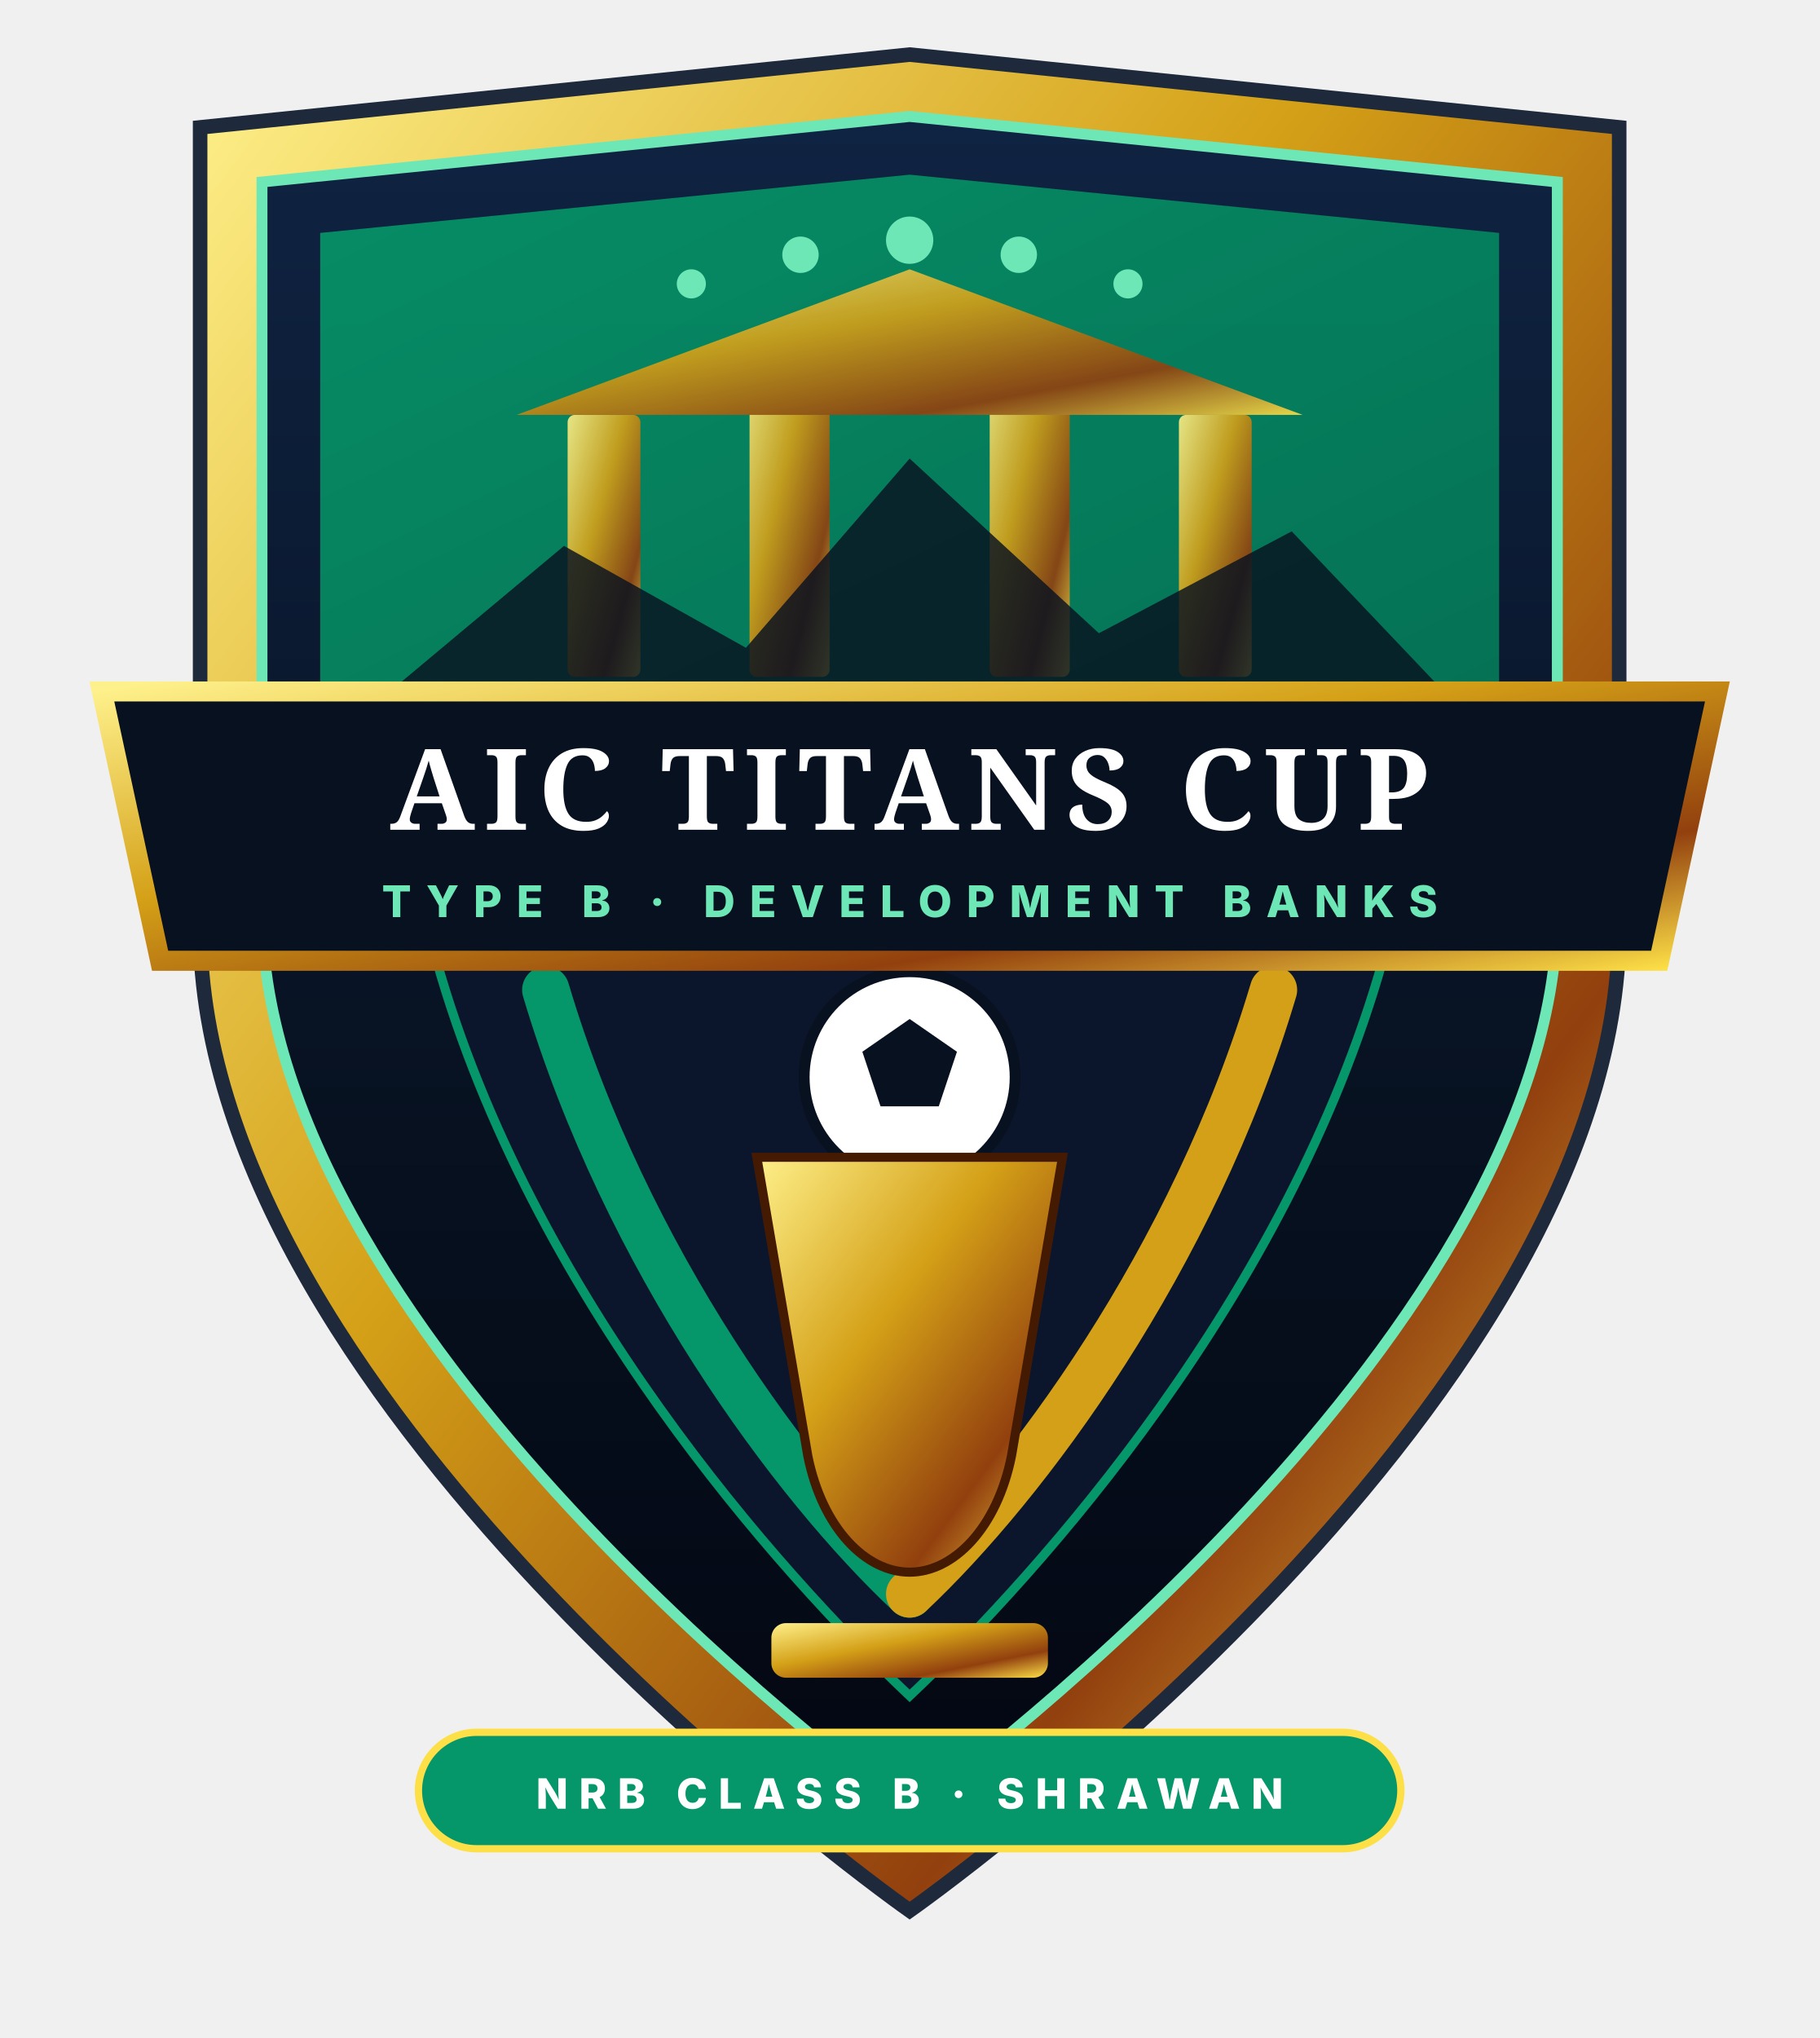
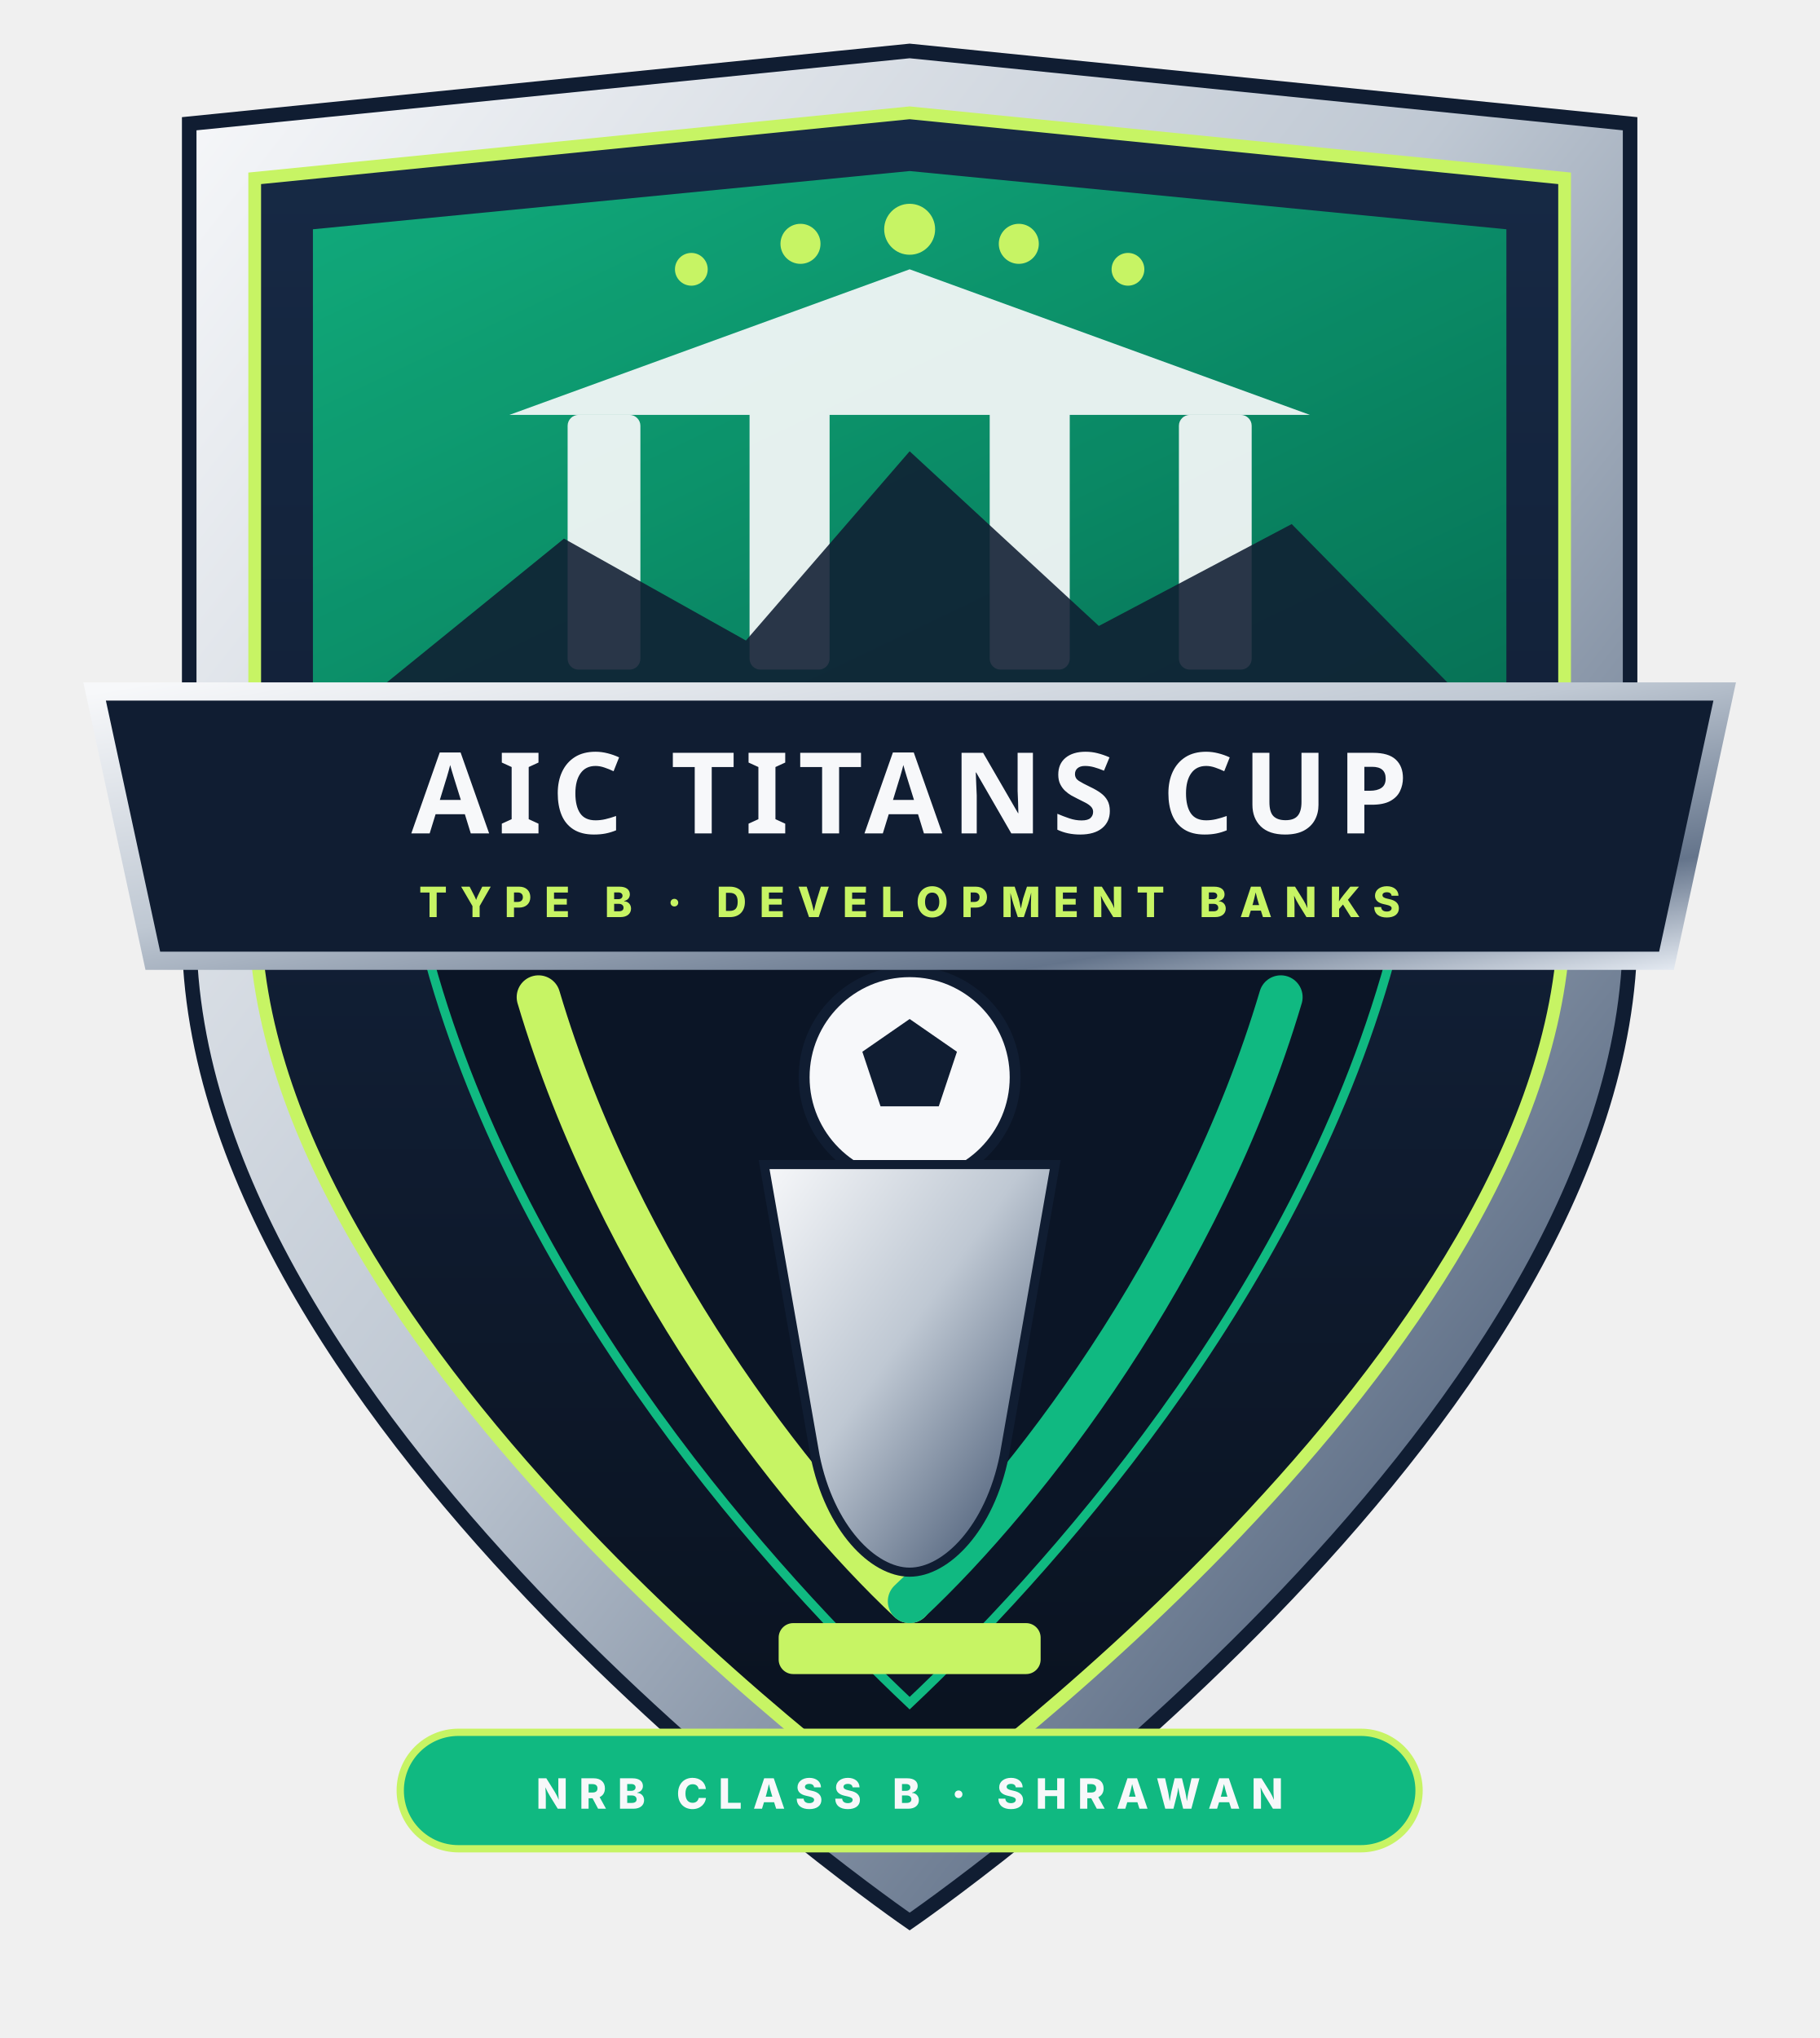
<svg xmlns="http://www.w3.org/2000/svg" viewBox="0 0 500 560" width="500" height="560">
  <defs>
-     <linearGradient id="rim_typeb" x1="0" y1="0" x2="1" y2="1">
-       <stop offset="0%" stop-color="#FEF08A" />
-       <stop offset="40%" stop-color="#D4A017" />
-       <stop offset="75%" stop-color="#92400E" />
-       <stop offset="100%" stop-color="#FDE047" />
+     <linearGradient id="ti_typeb" x1="0" y1="0" x2="1" y2="1">
+       <stop offset="0%" stop-color="#F7F8FA" />
+       <stop offset="45%" stop-color="#BFC8D3" />
+       <stop offset="80%" stop-color="#64748B" />
+       <stop offset="100%" stop-color="#E2E8F0" />
    </linearGradient>
-     <linearGradient id="shield_typeb" x1="0" y1="0" x2="0" y2="1">
-       <stop offset="0%" stop-color="#0F2342" />
-       <stop offset="60%" stop-color="#071120" />
-       <stop offset="100%" stop-color="#030712" />
+     <linearGradient id="navy_typeb" x1="0" y1="0" x2="0" y2="1">
+       <stop offset="0%" stop-color="#172A46" />
+       <stop offset="55%" stop-color="#101D32" />
+       <stop offset="100%" stop-color="#09111E" />
    </linearGradient>
-     <linearGradient id="accent_typeb" x1="0" y1="0" x2="1" y2="1">
-       <stop offset="0%" stop-color="#059669" />
+     <linearGradient id="acc_typeb" x1="0" y1="0" x2="1" y2="1">
+       <stop offset="0%" stop-color="#10B981" />
      <stop offset="100%" stop-color="#047857" />
    </linearGradient>
  </defs>
-   <path d="M55 35 L250 15 L445 35 L445 255 C445 388 250 525 250 525 C250 525 55 388 55 255 Z" fill="url(#rim_typeb)" stroke="#1E293B" stroke-width="4" />
-   <path d="M72 50 L250 32 L428 50 L428 250 C428 370 250 498 250 498 C250 498 72 370 72 250 Z" fill="url(#shield_typeb)" stroke="#6EE7B7" stroke-width="3" />
-   <path d="M88 64 L250 48 L412 64 L412 206 L88 206 Z" fill="url(#accent_typeb)" opacity="0.92" />
-   <g fill="#6EE7B7">
-     <circle cx="190" cy="78" r="4" />
-     <circle cx="220" cy="70" r="5" />
-     <circle cx="250" cy="66" r="6.5" />
-     <circle cx="280" cy="70" r="5" />
-     <circle cx="310" cy="78" r="4" />
+   <path d="M52 34 L250 14 L448 34 L448 256 C448 392 250 528 250 528 C250 528 52 392 52 256 Z" fill="url(#ti_typeb)" stroke="#101D32" stroke-width="4" />
+   <path d="M70 49 L250 31 L430 49 L430 250 C430 372 250 500 250 500 C250 500 70 372 70 250 Z" fill="url(#navy_typeb)" stroke="#C7F464" stroke-width="3.5" />
+   <path d="M86 63 L250 47 L414 63 L414 204 L86 204 Z" fill="url(#acc_typeb)" opacity="0.9" />
+   <g fill="#C7F464">
+     <circle cx="190" cy="74" r="4.5" />
+     <circle cx="220" cy="67" r="5.5" />
+     <circle cx="250" cy="63" r="7" />
+     <circle cx="280" cy="67" r="5.5" />
+     <circle cx="310" cy="74" r="4.5" />
  </g>
-   <g fill="url(#rim_typeb)" opacity="0.9">
-     <rect x="156" y="114" width="20" height="72" rx="2" />
-     <rect x="206" y="96" width="22" height="90" rx="2" />
-     <rect x="272" y="96" width="22" height="90" rx="2" />
-     <rect x="324" y="114" width="20" height="72" rx="2" />
-     <polygon points="142,114 250,74 358,114" />
+   <g fill="#F7F8FA" opacity="0.92">
+     <rect x="156" y="114" width="20" height="70" rx="3" />
+     <rect x="206" y="96" width="22" height="88" rx="3" />
+     <rect x="272" y="96" width="22" height="88" rx="3" />
+     <rect x="324" y="114" width="20" height="70" rx="3" />
+     <polygon points="140,114 250,74 360,114" />
  </g>
-   <polygon points="88,206 155,150 205,178 250,126 302,174 355,146 412,206" fill="#071120" opacity="0.82" />
-   <path d="M120 264 C146 356 214 432 250 466 C286 432 354 356 380 264 Z" fill="#0B162C" stroke="#059669" stroke-width="2.5" />
-   <path d="M150 272 C172 346 218 408 250 438" fill="none" stroke="#059669" stroke-width="13" stroke-linecap="round" />
-   <path d="M350 272 C328 346 282 408 250 438" fill="none" stroke="#D4A017" stroke-width="13" stroke-linecap="round" />
-   <circle cx="250" cy="296" r="29" fill="#FFFFFF" stroke="#071120" stroke-width="3" />
-   <polygon points="250,280 263,289 258,304 242,304 237,289" fill="#071120" />
-   <path d="M208 318 H292 L278 400 C274 420 262 432 250 432 C238 432 226 420 222 400 Z" fill="url(#rim_typeb)" stroke="#451A03" stroke-width="2.5" />
-   <rect x="212" y="446" width="76" height="15" rx="4" fill="url(#rim_typeb)" />
-   <path d="M28 190 L472 190 L456 264 L44 264 Z" fill="#071120" stroke="url(#rim_typeb)" stroke-width="5.5" />
-   <text x="250" y="228" font-family="'Outfit', 'Georgia', serif" font-size="31" font-weight="900" fill="#FFFFFF" text-anchor="middle" letter-spacing="2.5">AIC TITANS CUP</text>
-   <text x="250" y="252" font-family="'Inter', 'Arial', sans-serif" font-size="12" font-weight="800" fill="#6EE7B7" text-anchor="middle" letter-spacing="4">TYPE B · DEVELOPMENT BANKS</text>
-   <rect x="115" y="476" width="270" height="32" rx="16" fill="#059669" stroke="#FDE047" stroke-width="2" />
-   <text x="250" y="497" font-family="'Inter', 'Arial', sans-serif" font-size="11.5" font-weight="800" fill="#FFFFFF" text-anchor="middle" letter-spacing="3">NRB CLASS B · SHRAWAN</text>
+   <polygon points="86,204 155,148 205,176 250,124 302,172 355,144 414,204" fill="#101D32" opacity="0.88" />
+   <path d="M118 264 C144 358 214 434 250 468 C286 434 356 358 382 264 Z" fill="#0B1526" stroke="#10B981" stroke-width="2.5" />
+   <path d="M148 274 C170 348 218 410 250 440" fill="none" stroke="#C7F464" stroke-width="12" stroke-linecap="round" />
+   <path d="M352 274 C330 348 282 410 250 440" fill="none" stroke="#10B981" stroke-width="12" stroke-linecap="round" />
+   <circle cx="250" cy="296" r="29" fill="#F7F8FA" stroke="#101D32" stroke-width="3" />
+   <polygon points="250,280 263,289 258,304 242,304 237,289" fill="#101D32" />
+   <path d="M210 320 H290 L276 400 C272 420 260 432 250 432 C240 432 228 420 224 400 Z" fill="url(#ti_typeb)" stroke="#101D32" stroke-width="2.5" />
+   <rect x="214" y="446" width="72" height="14" rx="4" fill="#C7F464" />
+   <path d="M26 190 L474 190 L458 264 L42 264 Z" fill="#101D32" stroke="url(#ti_typeb)" stroke-width="5" />
+   <text x="250" y="229" font-family="'Space Grotesk', 'Arial Black', sans-serif" font-size="31" font-weight="800" fill="#F7F8FA" text-anchor="middle" letter-spacing="2.5">AIC TITANS CUP</text>
+   <text x="250" y="252" font-family="'Plus Jakarta Sans', 'Inter', sans-serif" font-size="11.5" font-weight="800" fill="#C7F464" text-anchor="middle" letter-spacing="3.5">TYPE B · DEVELOPMENT BANKS</text>
+   <rect x="110" y="476" width="280" height="32" rx="16" fill="#10B981" stroke="#C7F464" stroke-width="2" />
+   <text x="250" y="497" font-family="'Space Grotesk', 'Inter', sans-serif" font-size="11.5" font-weight="800" fill="#F7F8FA" text-anchor="middle" letter-spacing="3">NRB CLASS B · SHRAWAN</text>
</svg>
